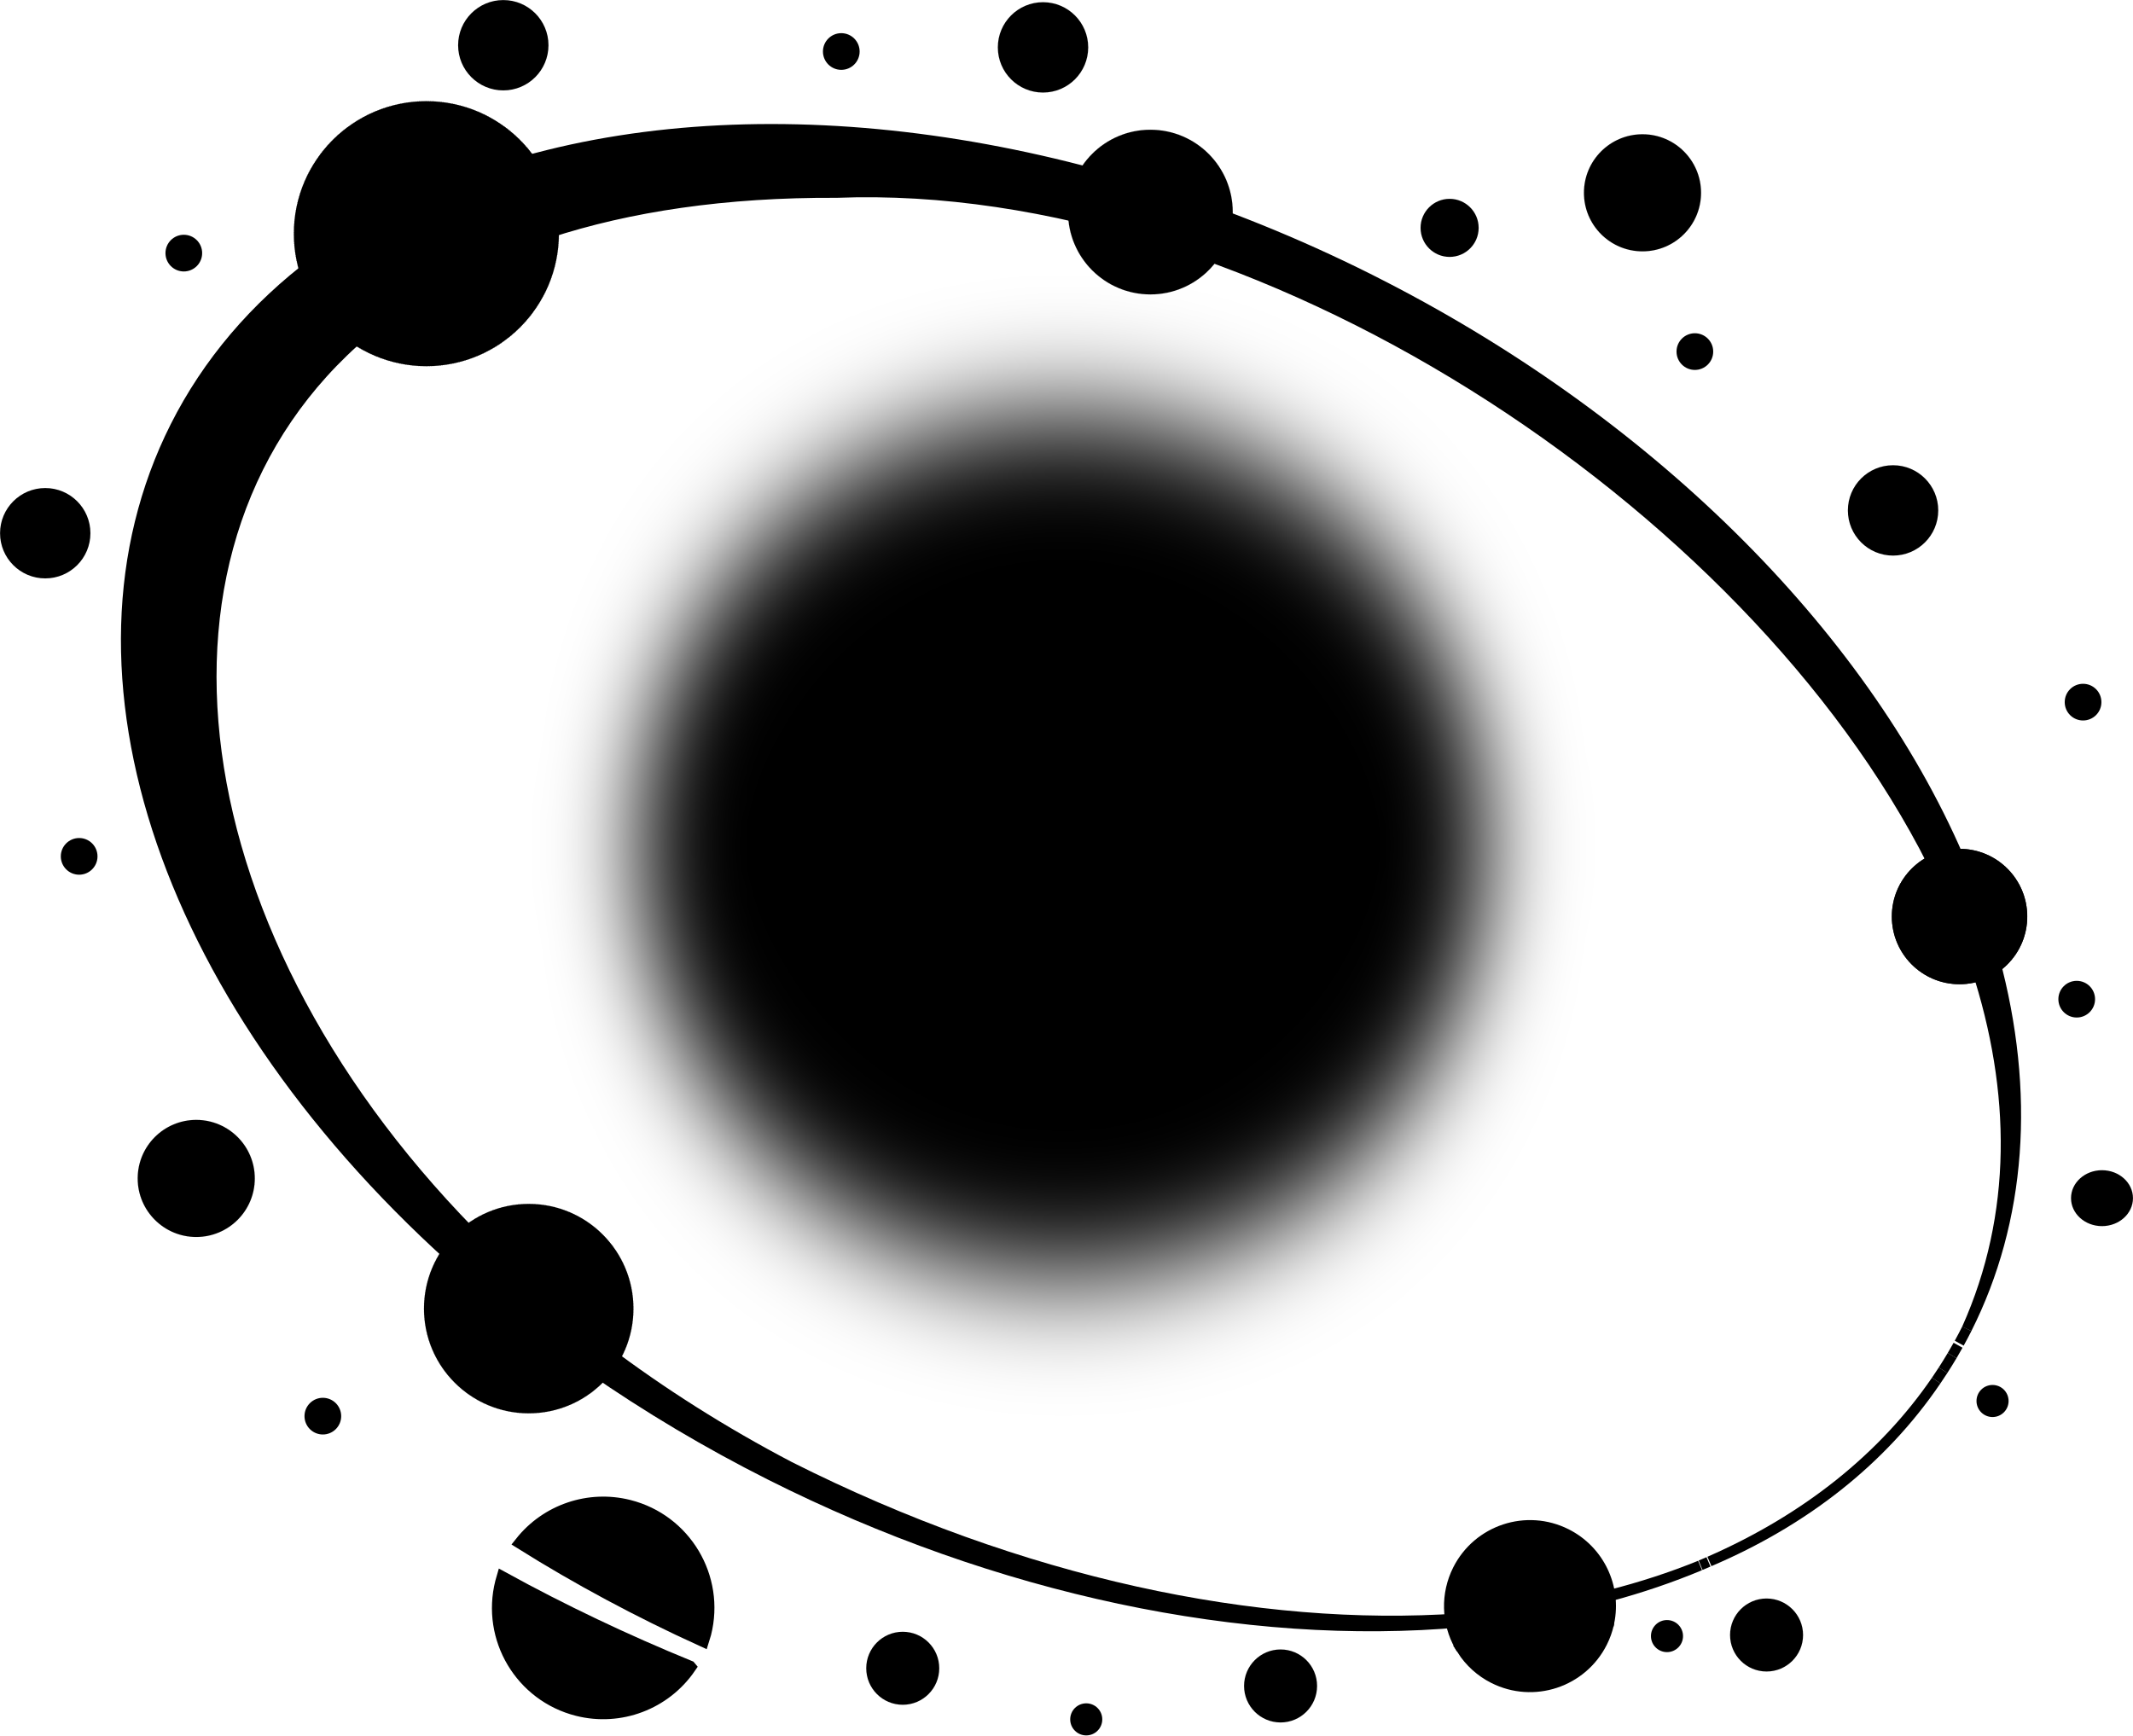
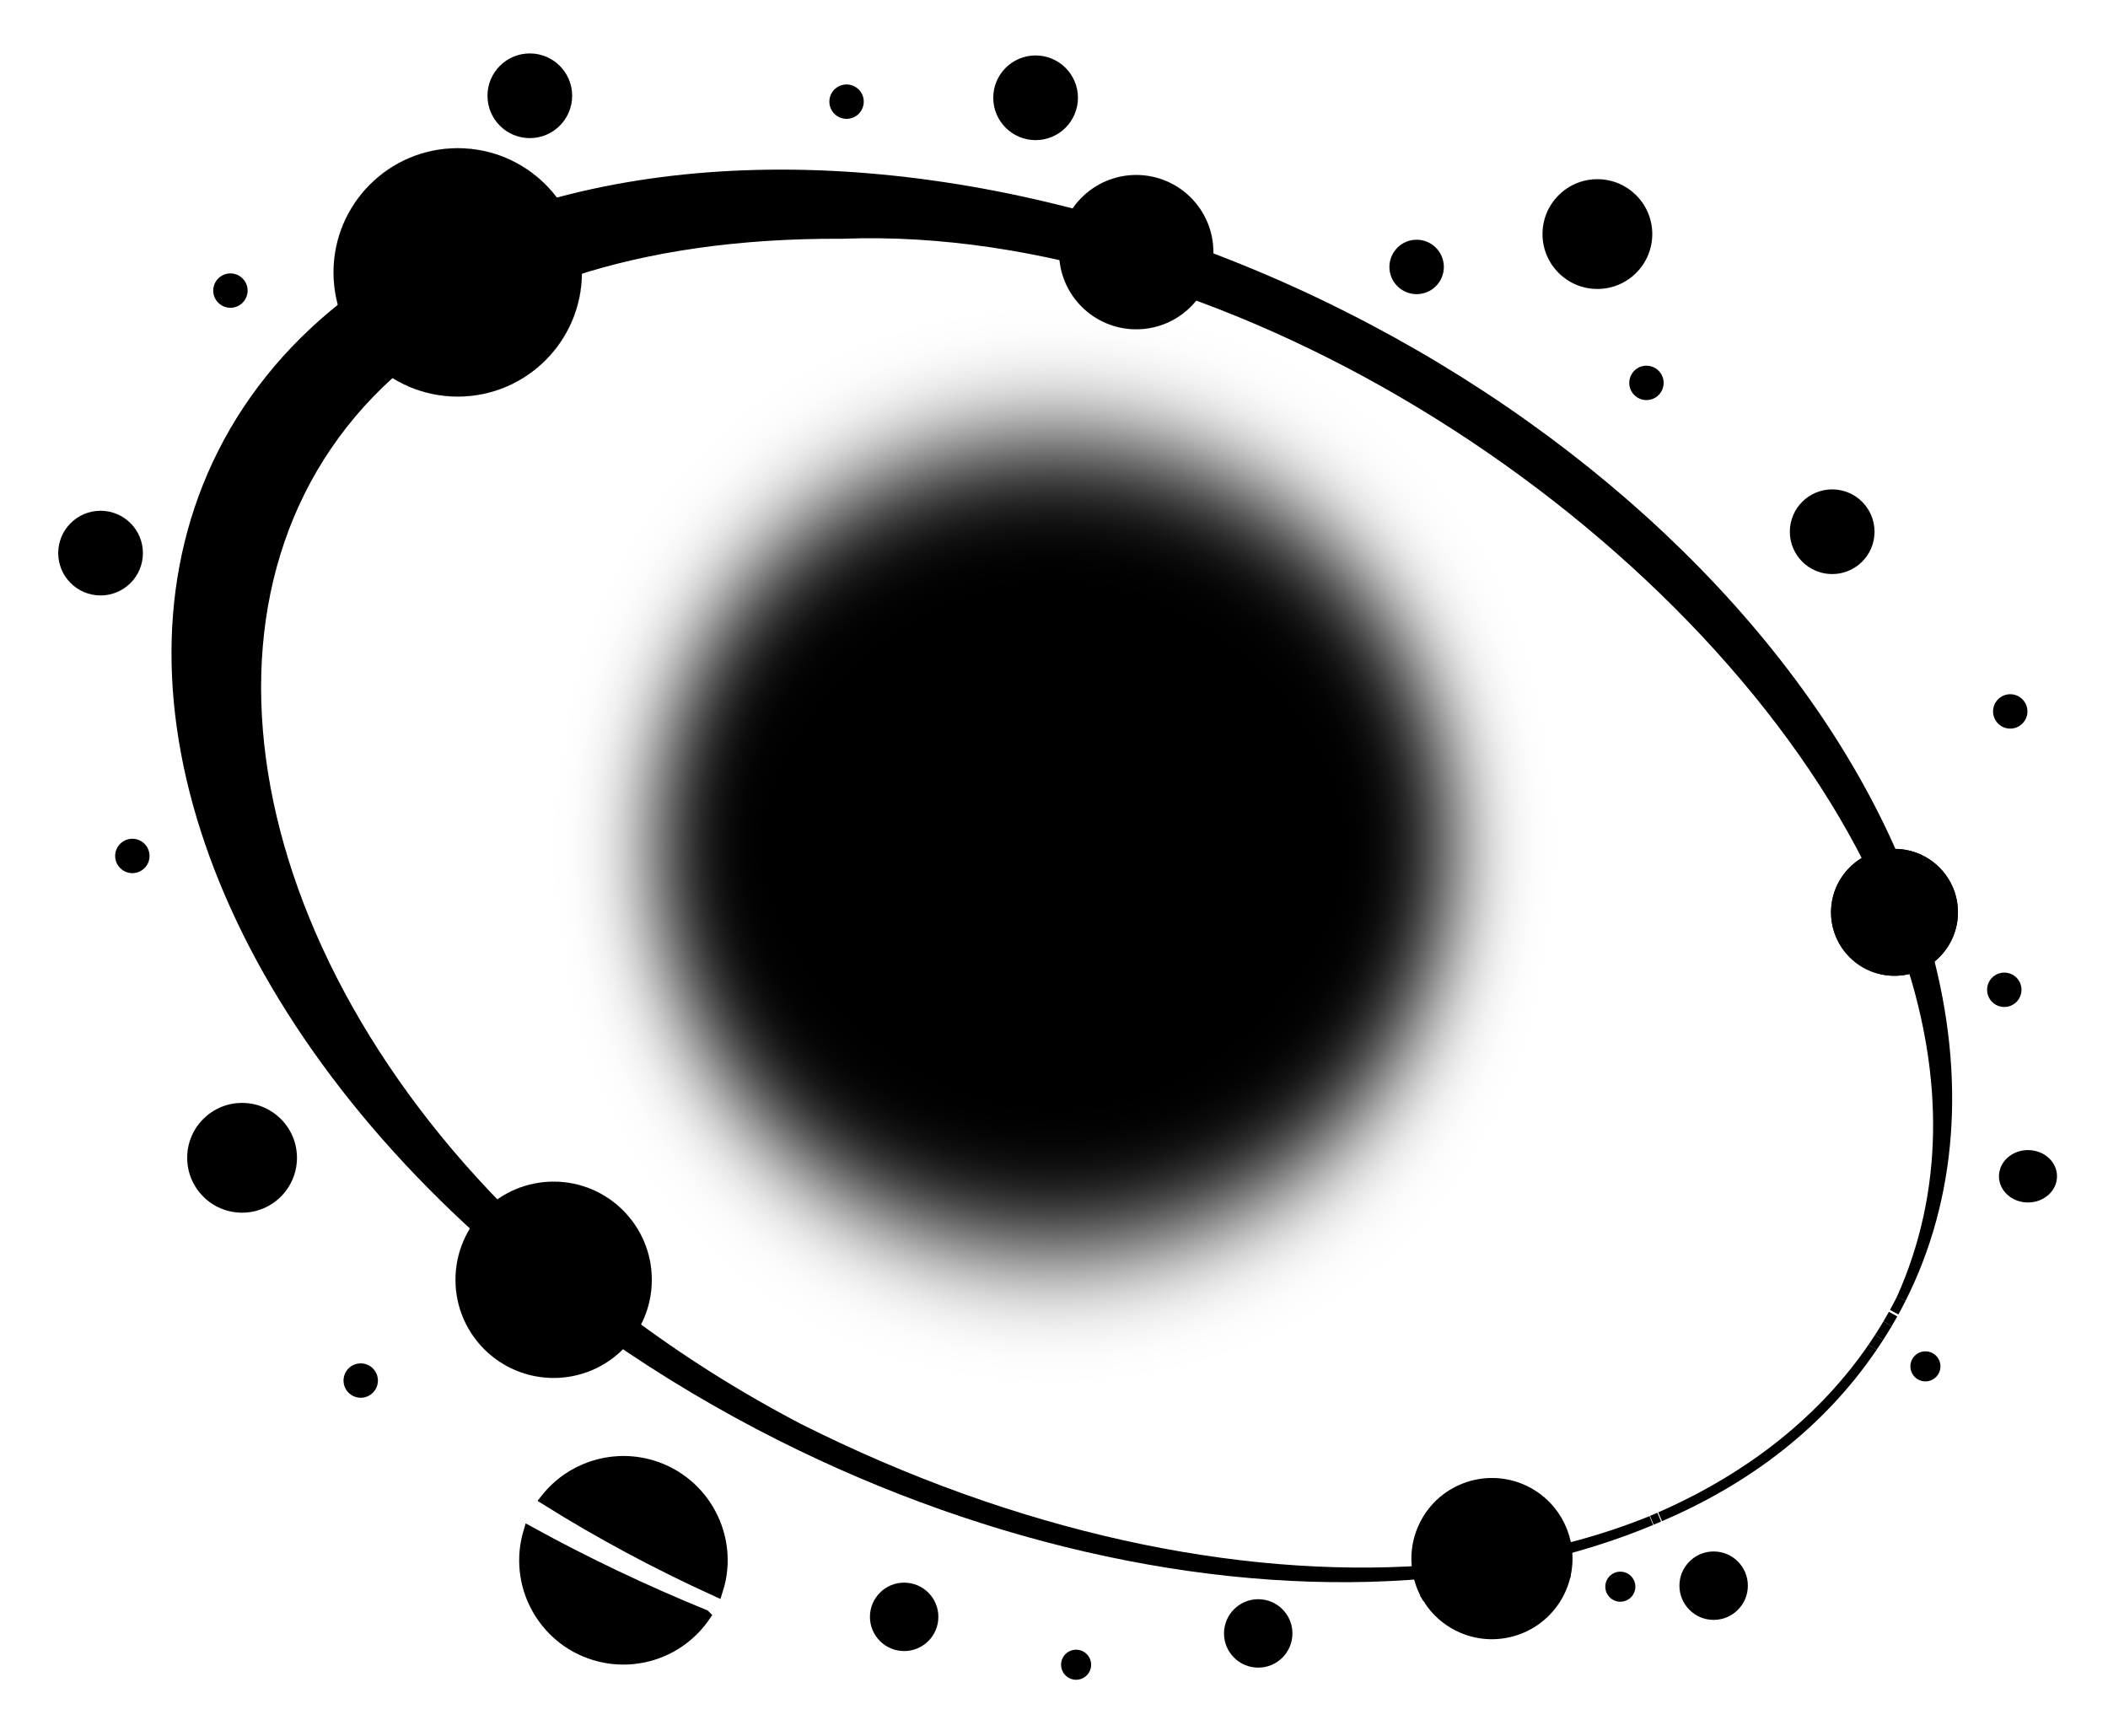
- <svg xmlns="http://www.w3.org/2000/svg" xmlns:ns1="http://www.openswatchbook.org/uri/2009/osb" width="118.288mm" height="96.253mm" viewBox="0 0 118.288 96.253" version="1.1" id="svg8">
+ <svg xmlns="http://www.w3.org/2000/svg" xmlns:ns1="http://www.openswatchbook.org/uri/2009/osb" width="57.942mm" height="47.708mm" viewBox="0 0 57.942 47.708" version="1.1" id="svg8">
  <defs id="defs2">
    <linearGradient id="linearGradient3654" ns1:paint="solid">
      <stop style="stop-color:#cccccc;stop-opacity:1;" offset="0" id="stop3652" />
    </linearGradient>
    <filter style="color-interpolation-filters:sRGB" id="filter6632" x="-0.15" width="1.3" y="-0.15" height="1.3">
      <feGaussianBlur stdDeviation="2.454" id="feGaussianBlur6634" />
    </filter>
  </defs>
  <g id="layer1" style="display:inline" transform="translate(-45.96622,-98.8182)">
-     <path style="mix-blend-mode:normal;fill:#000000;stroke:#000000;stroke-width:0.565;stroke-miterlimit:4;stroke-dasharray:none;stroke-opacity:1" d="m 140.71,185.447 c -0.145,0.061 -0.287,0.126 -0.433,0.185 a 55.622,37.096 26.734 0 0 0.433,-0.185 z" id="path1597" />
-     <path style="mix-blend-mode:normal;fill:#000000;stroke:#000000;stroke-width:0.565;stroke-miterlimit:4;stroke-dasharray:none;stroke-opacity:1" d="m 153.342,175.387 a 55.622,37.096 26.734 0 1 -12.576,10.036 c 5.237,-2.233 9.559,-5.59 12.576,-10.036 z" id="path1595" />
-     <path style="mix-blend-mode:normal;fill:#000000;stroke:#000000;stroke-width:0.565;stroke-miterlimit:4;stroke-dasharray:none;stroke-opacity:1" d="m 153.721,174.817 a 55.622,37.096 26.734 0 1 -0.379,0.57 c 0.128,-0.189 0.256,-0.378 0.379,-0.57 z" id="path1593" />
-     <path style="mix-blend-mode:normal;fill:#000000;stroke:#000000;stroke-width:0.565;stroke-miterlimit:4;stroke-dasharray:none;stroke-opacity:1" d="m 154.223,174.006 c -0.162,0.275 -0.331,0.543 -0.502,0.811 a 55.622,37.096 26.734 0 0 0.502,-0.811 z" id="path1591" />
-     <path style="mix-blend-mode:normal;fill:#000000;stroke:#000000;stroke-width:0.565;stroke-miterlimit:4;stroke-dasharray:none;stroke-opacity:1" d="m 154.553,173.432 c -0.107,0.193 -0.218,0.384 -0.33,0.574 a 55.622,37.096 26.734 0 0 0.33,-0.574 z" id="path1589" />
-     <path style="mix-blend-mode:normal;fill:#000000;stroke:#000000;stroke-width:0.565;stroke-miterlimit:4;stroke-dasharray:none;stroke-opacity:1" d="m 63.451,113.329 a 55.622,37.096 26.734 0 1 11.603,-5.568 6.559,6.564 26.734 0 0 -2.293,-1.919 6.559,6.564 26.734 0 0 -8.811,2.912 6.559,6.564 26.734 0 0 -0.499,4.574 z" id="path1587" />
-     <path style="mix-blend-mode:normal;fill:#000000;stroke:#000000;stroke-width:0.565;stroke-miterlimit:4;stroke-dasharray:none;stroke-opacity:1" d="m 78.727,174.713 a 55.622,37.096 26.734 0 1 -6.979,-5.456 4.484,4.488 26.734 0 0 -0.083,0.158 4.484,4.488 26.734 0 0 1.986,6.026 4.484,4.488 26.734 0 0 5.076,-0.727 z" id="path1585" />
-     <path style="mix-blend-mode:normal;fill:#000000;stroke:#000000;stroke-width:0.565;stroke-miterlimit:4;stroke-dasharray:none;stroke-opacity:1" d="m 135.189,188.89 a 55.622,37.096 26.734 0 1 -8.153,1.431 4.484,4.488 26.734 0 0 1.76,1.589 4.484,4.488 26.734 0 0 6.024,-1.991 4.484,4.488 26.734 0 0 0.369,-1.028 z" id="path1583" />
-     <path style="mix-blend-mode:normal;fill:#000000;stroke:#000000;stroke-width:0.565;stroke-miterlimit:4;stroke-dasharray:none;stroke-opacity:1" d="m 135.231,187.285 a 4.484,4.488 26.734 0 1 -0.016,0.075 55.622,37.096 26.734 0 0 5.029,-1.712 c -1.592,0.649 -3.268,1.193 -5.012,1.638 z" id="path1581" />
-     <path style="mix-blend-mode:normal;fill:#000000;stroke:#000000;stroke-width:0.565;stroke-miterlimit:4;stroke-dasharray:none;stroke-opacity:1" d="m 126.912,190.116 c 2.899,-0.202 5.675,-0.634 8.292,-1.301 a 4.484,4.488 26.734 0 0 -2.372,-4.923 4.484,4.488 26.734 0 0 -6.024,1.991 4.484,4.488 26.734 0 0 0.103,4.233 z" id="path1579" />
-     <path style="mix-blend-mode:normal;fill:#000000;stroke:#000000;stroke-width:0.565;stroke-miterlimit:4;stroke-dasharray:none;stroke-opacity:1" d="m 79.533,173.708 a 4.484,4.488 26.734 0 1 -0.807,1.005 55.622,37.096 26.734 0 0 9.947,5.915 55.622,37.096 26.734 0 0 38.387,8.161 4.484,4.488 26.734 0 1 -0.123,-0.204 c -11.253,0.782 -24.353,-1.959 -37.193,-8.426 -3.712,-1.945 -7.117,-4.116 -10.213,-6.451 z" id="path1577" />
-     <path style="mix-blend-mode:normal;fill:#000000;stroke:#000000;stroke-width:0.565;stroke-miterlimit:4;stroke-dasharray:none;stroke-opacity:1" d="m 72.848,167.946 c 2.033,2.005 4.264,3.934 6.686,5.762 a 4.484,4.488 26.734 0 0 0.141,-0.259 4.484,4.488 26.734 0 0 -1.986,-6.026 4.484,4.488 26.734 0 0 -4.841,0.523 z" id="path1575" />
-     <path style="mix-blend-mode:normal;fill:#000000;stroke:#000000;stroke-width:0.565;stroke-miterlimit:4;stroke-dasharray:none;stroke-opacity:1" d="m 66.25,117.221 a 6.559,6.564 26.734 0 1 -2.799,-3.892 55.622,37.096 26.734 0 0 -7.766,9.148 55.622,37.096 26.734 0 0 16.063,46.781 4.484,4.488 26.734 0 1 1.1,-1.311 C 55.707,151.044 52.542,128.782 66.25,117.221 Z" id="path1573" />
-     <path style="mix-blend-mode:normal;fill:#000000;stroke:#000000;stroke-width:0.565;stroke-miterlimit:4;stroke-dasharray:none;stroke-opacity:1" d="m 76.368,111.749 c -4.045,1.324 -7.411,3.189 -10.118,5.472 a 6.559,6.564 26.734 0 0 0.605,0.346 6.559,6.564 26.734 0 0 8.811,-2.912 6.559,6.564 26.734 0 0 0.702,-2.907 z" id="path1571" />
-     <path style="mix-blend-mode:normal;fill:#000000;stroke:#000000;stroke-width:0.565;stroke-miterlimit:4;stroke-dasharray:none;stroke-opacity:1" d="m 155.573,152.529 c -0.638,-1.958 -1.457,-3.91 -2.431,-5.842 a 3.168,3.17 26.734 0 0 -1.451,1.429 3.168,3.17 26.734 0 0 1.403,4.256 3.168,3.17 26.734 0 0 2.48,0.157 z" id="path1569" />
-     <path style="mix-blend-mode:normal;fill:#000000;stroke:#000000;stroke-width:0.565;stroke-miterlimit:4;stroke-dasharray:none;stroke-opacity:1" d="m 155.038,172.519 c -0.136,0.269 -0.277,0.535 -0.421,0.798 a 55.622,37.096 26.734 0 0 0.421,-0.798 z" id="path1567" />
-     <path style="mix-blend-mode:normal;fill:#000000;stroke:#000000;stroke-width:0.565;stroke-miterlimit:4;stroke-dasharray:none;stroke-opacity:1" d="m 156.559,151.964 a 3.168,3.17 26.734 0 1 -0.986,0.564 c 2.215,6.795 2.3,13.662 -0.535,19.99 a 55.622,37.096 26.734 0 0 1.521,-20.555 z" id="path1565" />
-     <path style="mix-blend-mode:normal;fill:#000000;stroke:#000000;stroke-width:0.565;stroke-miterlimit:4;stroke-dasharray:none;stroke-opacity:1" d="m 154.59,146.371 a 55.622,37.096 26.734 0 1 1.969,5.593 3.168,3.17 26.734 0 0 0.79,-0.999 3.168,3.17 26.734 0 0 -1.403,-4.256 3.168,3.17 26.734 0 0 -1.355,-0.337 z" id="path1563" />
-     <path style="mix-blend-mode:normal;fill:#000000;stroke:#000000;stroke-width:0.565;stroke-miterlimit:4;stroke-dasharray:none;stroke-opacity:1" d="m 121.831,114.258 a 55.622,37.096 26.734 0 0 -46.777,-6.497 6.559,6.564 26.734 0 1 1.314,3.988 c 4.487,-1.469 9.808,-2.274 15.998,-2.242 23.24,-0.891 50.616,17.027 60.775,37.18 a 3.168,3.17 26.734 0 1 1.449,-0.315 55.622,37.096 26.734 0 0 -32.542,-32.004 55.622,37.096 26.734 0 0 -0.218,-0.11 z" id="path10" />
-     <ellipse style="fill:#000000;fill-opacity:1;fill-rule:nonzero;stroke:#000000;stroke-width:0.6;stroke-miterlimit:4;stroke-dasharray:none;stroke-opacity:1;filter:url(#filter6632)" id="ellipse875-5" cx="123.363" cy="133.486" rx="19.649" ry="19.664" transform="matrix(1.171427,0.1559464,-0.1542323,1.184446,-19.00274,-31.63568)" />
-     <circle style="fill:#000000;fill-opacity:1;stroke:#000000;stroke-width:0.011;stroke-miterlimit:4;stroke-dasharray:0.011, 0.033;stroke-dashoffset:0;stroke-opacity:1" id="path1642" cx="154.635" cy="149.653" r="3.753" />
-     <circle style="fill:#000000;fill-opacity:1;stroke:#000000;stroke-width:0.011;stroke-miterlimit:4;stroke-dasharray:0.011, 0.033;stroke-dashoffset:0;stroke-opacity:1" id="circle1644" cx="154.635" cy="149.653" r="3.753" />
-     <circle style="display:inline;fill:#000000;fill-opacity:1;stroke:#000000;stroke-width:0.022;stroke-miterlimit:4;stroke-dasharray:0.022, 0.066;stroke-dashoffset:0;stroke-opacity:1" id="circle1644-9" cx="69.611" cy="111.779" r="7.349" />
-     <circle style="display:inline;fill:#000000;fill-opacity:1;stroke:#000000;stroke-width:0.017;stroke-miterlimit:4;stroke-dasharray:0.017, 0.052;stroke-dashoffset:0;stroke-opacity:1" id="circle1644-9-1" cx="75.287" cy="171.4" r="5.808" />
-     <path style="display:inline;mix-blend-mode:normal;fill:#000000;stroke:#000000;stroke-width:0.731;stroke-miterlimit:4;stroke-dasharray:none;stroke-opacity:1" d="m 84.2,191.284 a 71.968,47.997 14.183 0 1 -10.348,-4.928 5.802,5.807 14.183 0 0 -0.061,0.223 5.802,5.807 14.183 0 0 4.203,7.052 5.802,5.807 14.183 0 0 6.207,-2.346 z" id="path5354-2" />
-     <path style="display:inline;mix-blend-mode:normal;fill:#000000;stroke:#000000;stroke-width:0.731;stroke-miterlimit:4;stroke-dasharray:none;stroke-opacity:1" d="m 74.872,184.391 c 3.132,1.961 6.491,3.77 10.064,5.397 a 5.802,5.807 14.183 0 0 0.106,-0.366 5.802,5.807 14.183 0 0 -4.203,-7.052 5.802,5.807 14.183 0 0 -5.967,2.021 z" id="path5356-7" />
-     <circle style="display:inline;fill:#000000;fill-opacity:1;stroke:#000000;stroke-width:0.01;stroke-miterlimit:4;stroke-dasharray:0.01, 0.029;stroke-dashoffset:0;stroke-opacity:1" id="circle1644-9-1-0-0" cx="56.849" cy="164.18" r="3.247" />
-     <ellipse style="display:inline;fill:#000000;fill-opacity:1;stroke:#000000;stroke-width:0.007;stroke-miterlimit:4;stroke-dasharray:0.007, 0.022;stroke-dashoffset:0;stroke-opacity:1" id="circle1644-9-1-0-8" cx="48.475" cy="128.393" rx="2.505" ry="2.505" />
-     <circle style="display:inline;fill:#000000;fill-opacity:1;stroke:#000000;stroke-width:0.01;stroke-miterlimit:4;stroke-dasharray:0.01, 0.029;stroke-dashoffset:0;stroke-opacity:1" id="circle5448" cx="137.053" cy="109.512" r="3.247" />
-     <circle style="display:inline;fill:#000000;fill-opacity:1;stroke:#000000;stroke-width:0.003;stroke-miterlimit:4;stroke-dasharray:0.003, 0.009;stroke-dashoffset:0;stroke-opacity:1" id="circle5448-9" cx="161.133" cy="154.237" r="1.017" />
-     <circle style="display:inline;fill:#000000;fill-opacity:1;stroke:#000000;stroke-width:0.003;stroke-miterlimit:4;stroke-dasharray:0.003, 0.009;stroke-dashoffset:0;stroke-opacity:1" id="circle5448-9-2" cx="92.621" cy="101.675" r="1.017" />
-     <circle style="display:inline;fill:#000000;fill-opacity:1;stroke:#000000;stroke-width:0.005;stroke-miterlimit:4;stroke-dasharray:0.005, 0.014;stroke-dashoffset:0;stroke-opacity:1" id="circle5448-9-0" cx="126.356" cy="111.457" r="1.61" />
-     <circle style="display:inline;fill:#000000;fill-opacity:1;stroke:#000000;stroke-width:0.003;stroke-miterlimit:4;stroke-dasharray:0.003, 0.009;stroke-dashoffset:0;stroke-opacity:1" id="circle5448-9-23" cx="63.87" cy="177.364" r="1.017" />
-     <circle style="display:inline;fill:#000000;fill-opacity:1;stroke:#000000;stroke-width:0.003;stroke-miterlimit:4;stroke-dasharray:0.003, 0.009;stroke-dashoffset:0;stroke-opacity:1" id="circle5448-9-7" cx="50.356" cy="146.316" r="1.017" />
-     <circle style="display:inline;fill:#000000;fill-opacity:1;stroke:#000000;stroke-width:0.003;stroke-miterlimit:4;stroke-dasharray:0.003, 0.009;stroke-dashoffset:0;stroke-opacity:1" id="circle5448-9-5" cx="56.16" cy="112.857" r="1.017" />
-     <circle style="display:inline;fill:#000000;fill-opacity:1;stroke:#000000;stroke-width:0.003;stroke-miterlimit:4;stroke-dasharray:0.003, 0.009;stroke-dashoffset:0;stroke-opacity:1" id="circle5448-9-9" cx="139.957" cy="118.319" r="1.017" />
-     <circle style="display:inline;fill:#000000;fill-opacity:1;stroke:#000000;stroke-width:0.014;stroke-miterlimit:4;stroke-dasharray:0.014, 0.041;stroke-dashoffset:0;stroke-opacity:1" id="circle1644-9-1-0-62-2-2" cx="109.763" cy="110.581" r="4.566" />
-     <ellipse style="display:inline;fill:#000000;fill-opacity:1;stroke:#000000;stroke-width:0.005;stroke-miterlimit:4;stroke-dasharray:0.005, 0.014;stroke-dashoffset:0;stroke-opacity:1" id="circle1644-9-1-0-62-6" cx="162.535" cy="165.274" rx="1.717" ry="1.55" />
-     <circle style="display:inline;fill:#000000;fill-opacity:1;stroke:#000000;stroke-width:0.003;stroke-miterlimit:4;stroke-dasharray:0.003, 0.009;stroke-dashoffset:0;stroke-opacity:1" id="circle5448-9-2-3" cx="161.485" cy="137.762" r="1.017" />
-     <ellipse style="display:inline;fill:#000000;fill-opacity:1;stroke:#000000;stroke-width:0.007;stroke-miterlimit:4;stroke-dasharray:0.007, 0.022;stroke-dashoffset:0;stroke-opacity:1" id="circle1644-9-1-0-8-2" cx="150.948" cy="127.128" rx="2.505" ry="2.505" />
-     <ellipse style="display:inline;fill:#000000;fill-opacity:1;stroke:#000000;stroke-width:0.007;stroke-miterlimit:4;stroke-dasharray:0.007, 0.022;stroke-dashoffset:0;stroke-opacity:1" id="circle1644-9-1-0-8-0" cx="103.808" cy="101.446" rx="2.505" ry="2.505" />
-     <ellipse style="display:inline;fill:#000000;fill-opacity:1;stroke:#000000;stroke-width:0.007;stroke-miterlimit:4;stroke-dasharray:0.007, 0.022;stroke-dashoffset:0;stroke-opacity:1" id="circle1644-9-1-0-8-1" cx="73.877" cy="101.327" rx="2.505" ry="2.505" />
-     <circle style="display:inline;fill:#000000;fill-opacity:1;stroke:#000000;stroke-width:0.006;stroke-miterlimit:4;stroke-dasharray:0.006, 0.018;stroke-dashoffset:0;stroke-opacity:1" id="circle1644-9-1-0-62-0-5" cx="96.029" cy="191.348" r="2.024" />
-     <circle style="display:inline;fill:#000000;fill-opacity:1;stroke:#000000;stroke-width:0.006;stroke-miterlimit:4;stroke-dasharray:0.006, 0.018;stroke-dashoffset:0;stroke-opacity:1" id="circle1644-9-1-0-62-0-54" cx="116.982" cy="192.329" r="2.024" />
-     <circle style="display:inline;fill:#000000;fill-opacity:1;stroke:#000000;stroke-width:0.003;stroke-miterlimit:4;stroke-dasharray:0.003, 0.008;stroke-dashoffset:0;stroke-opacity:1" id="circle5448-9-0-7-6-7" cx="156.465" cy="176.524" r="0.889" />
-     <circle style="display:inline;fill:#000000;fill-opacity:1;stroke:#000000;stroke-width:0.003;stroke-miterlimit:4;stroke-dasharray:0.003, 0.008;stroke-dashoffset:0;stroke-opacity:1" id="circle5448-9-0-7-6-6" cx="138.411" cy="189.563" r="0.889" />
-     <circle style="display:inline;fill:#000000;fill-opacity:1;stroke:#000000;stroke-width:0.003;stroke-miterlimit:4;stroke-dasharray:0.003, 0.008;stroke-dashoffset:0;stroke-opacity:1" id="circle5448-9-0-7-6" cx="106.205" cy="194.182" r="0.889" />
-     <circle style="display:inline;fill:#000000;fill-opacity:1;stroke:#000000;stroke-width:0.006;stroke-miterlimit:4;stroke-dasharray:0.006, 0.018;stroke-dashoffset:0;stroke-opacity:1" id="circle1644-9-1-0-62-0" cx="143.933" cy="189.503" r="2.024" />
+     <g id="g985" transform="matrix(0.4644793,0,0,0.4644793,26.21483,54.38664)">
+       <path style="mix-blend-mode:normal;fill:#000000;stroke:#000000;stroke-width:0.565;stroke-miterlimit:4;stroke-dasharray:none;stroke-opacity:1" d="m 140.71,185.447 c -0.145,0.061 -0.287,0.126 -0.433,0.185 a 55.622,37.096 26.734 0 0 0.433,-0.185 z" id="path1597" />
+       <path style="mix-blend-mode:normal;fill:#000000;stroke:#000000;stroke-width:0.565;stroke-miterlimit:4;stroke-dasharray:none;stroke-opacity:1" d="m 153.342,175.387 a 55.622,37.096 26.734 0 1 -12.576,10.036 c 5.237,-2.233 9.559,-5.59 12.576,-10.036 z" id="path1595" />
+       <path style="mix-blend-mode:normal;fill:#000000;stroke:#000000;stroke-width:0.565;stroke-miterlimit:4;stroke-dasharray:none;stroke-opacity:1" d="m 153.721,174.817 a 55.622,37.096 26.734 0 1 -0.379,0.57 c 0.128,-0.189 0.256,-0.378 0.379,-0.57 z" id="path1593" />
+       <path style="mix-blend-mode:normal;fill:#000000;stroke:#000000;stroke-width:0.565;stroke-miterlimit:4;stroke-dasharray:none;stroke-opacity:1" d="m 154.223,174.006 c -0.162,0.275 -0.331,0.543 -0.502,0.811 a 55.622,37.096 26.734 0 0 0.502,-0.811 z" id="path1591" />
+       <path style="mix-blend-mode:normal;fill:#000000;stroke:#000000;stroke-width:0.565;stroke-miterlimit:4;stroke-dasharray:none;stroke-opacity:1" d="m 154.553,173.432 c -0.107,0.193 -0.218,0.384 -0.33,0.574 a 55.622,37.096 26.734 0 0 0.33,-0.574 z" id="path1589" />
+       <path style="mix-blend-mode:normal;fill:#000000;stroke:#000000;stroke-width:0.565;stroke-miterlimit:4;stroke-dasharray:none;stroke-opacity:1" d="m 63.451,113.329 a 55.622,37.096 26.734 0 1 11.603,-5.568 6.559,6.564 26.734 0 0 -2.293,-1.919 6.559,6.564 26.734 0 0 -8.811,2.912 6.559,6.564 26.734 0 0 -0.499,4.574 z" id="path1587" />
+       <path style="mix-blend-mode:normal;fill:#000000;stroke:#000000;stroke-width:0.565;stroke-miterlimit:4;stroke-dasharray:none;stroke-opacity:1" d="m 78.727,174.713 a 55.622,37.096 26.734 0 1 -6.979,-5.456 4.484,4.488 26.734 0 0 -0.083,0.158 4.484,4.488 26.734 0 0 1.986,6.026 4.484,4.488 26.734 0 0 5.076,-0.727 z" id="path1585" />
+       <path style="mix-blend-mode:normal;fill:#000000;stroke:#000000;stroke-width:0.565;stroke-miterlimit:4;stroke-dasharray:none;stroke-opacity:1" d="m 135.189,188.89 a 55.622,37.096 26.734 0 1 -8.153,1.431 4.484,4.488 26.734 0 0 1.76,1.589 4.484,4.488 26.734 0 0 6.024,-1.991 4.484,4.488 26.734 0 0 0.369,-1.028 z" id="path1583" />
+       <path style="mix-blend-mode:normal;fill:#000000;stroke:#000000;stroke-width:0.565;stroke-miterlimit:4;stroke-dasharray:none;stroke-opacity:1" d="m 135.231,187.285 a 4.484,4.488 26.734 0 1 -0.016,0.075 55.622,37.096 26.734 0 0 5.029,-1.712 c -1.592,0.649 -3.268,1.193 -5.012,1.638 z" id="path1581" />
+       <path style="mix-blend-mode:normal;fill:#000000;stroke:#000000;stroke-width:0.565;stroke-miterlimit:4;stroke-dasharray:none;stroke-opacity:1" d="m 126.912,190.116 c 2.899,-0.202 5.675,-0.634 8.292,-1.301 a 4.484,4.488 26.734 0 0 -2.372,-4.923 4.484,4.488 26.734 0 0 -6.024,1.991 4.484,4.488 26.734 0 0 0.103,4.233 z" id="path1579" />
+       <path style="mix-blend-mode:normal;fill:#000000;stroke:#000000;stroke-width:0.565;stroke-miterlimit:4;stroke-dasharray:none;stroke-opacity:1" d="m 79.533,173.708 a 4.484,4.488 26.734 0 1 -0.807,1.005 55.622,37.096 26.734 0 0 9.947,5.915 55.622,37.096 26.734 0 0 38.387,8.161 4.484,4.488 26.734 0 1 -0.123,-0.204 c -11.253,0.782 -24.353,-1.959 -37.193,-8.426 -3.712,-1.945 -7.117,-4.116 -10.213,-6.451 z" id="path1577" />
+       <path style="mix-blend-mode:normal;fill:#000000;stroke:#000000;stroke-width:0.565;stroke-miterlimit:4;stroke-dasharray:none;stroke-opacity:1" d="m 72.848,167.946 c 2.033,2.005 4.264,3.934 6.686,5.762 a 4.484,4.488 26.734 0 0 0.141,-0.259 4.484,4.488 26.734 0 0 -1.986,-6.026 4.484,4.488 26.734 0 0 -4.841,0.523 z" id="path1575" />
+       <path style="mix-blend-mode:normal;fill:#000000;stroke:#000000;stroke-width:0.565;stroke-miterlimit:4;stroke-dasharray:none;stroke-opacity:1" d="m 66.25,117.221 a 6.559,6.564 26.734 0 1 -2.799,-3.892 55.622,37.096 26.734 0 0 -7.766,9.148 55.622,37.096 26.734 0 0 16.063,46.781 4.484,4.488 26.734 0 1 1.1,-1.311 C 55.707,151.044 52.542,128.782 66.25,117.221 Z" id="path1573" />
+       <path style="mix-blend-mode:normal;fill:#000000;stroke:#000000;stroke-width:0.565;stroke-miterlimit:4;stroke-dasharray:none;stroke-opacity:1" d="m 76.368,111.749 c -4.045,1.324 -7.411,3.189 -10.118,5.472 a 6.559,6.564 26.734 0 0 0.605,0.346 6.559,6.564 26.734 0 0 8.811,-2.912 6.559,6.564 26.734 0 0 0.702,-2.907 z" id="path1571" />
+       <path style="mix-blend-mode:normal;fill:#000000;stroke:#000000;stroke-width:0.565;stroke-miterlimit:4;stroke-dasharray:none;stroke-opacity:1" d="m 155.573,152.529 c -0.638,-1.958 -1.457,-3.91 -2.431,-5.842 a 3.168,3.17 26.734 0 0 -1.451,1.429 3.168,3.17 26.734 0 0 1.403,4.256 3.168,3.17 26.734 0 0 2.48,0.157 z" id="path1569" />
+       <path style="mix-blend-mode:normal;fill:#000000;stroke:#000000;stroke-width:0.565;stroke-miterlimit:4;stroke-dasharray:none;stroke-opacity:1" d="m 155.038,172.519 c -0.136,0.269 -0.277,0.535 -0.421,0.798 a 55.622,37.096 26.734 0 0 0.421,-0.798 z" id="path1567" />
+       <path style="mix-blend-mode:normal;fill:#000000;stroke:#000000;stroke-width:0.565;stroke-miterlimit:4;stroke-dasharray:none;stroke-opacity:1" d="m 156.559,151.964 a 3.168,3.17 26.734 0 1 -0.986,0.564 c 2.215,6.795 2.3,13.662 -0.535,19.99 a 55.622,37.096 26.734 0 0 1.521,-20.555 z" id="path1565" />
+       <path style="mix-blend-mode:normal;fill:#000000;stroke:#000000;stroke-width:0.565;stroke-miterlimit:4;stroke-dasharray:none;stroke-opacity:1" d="m 154.59,146.371 a 55.622,37.096 26.734 0 1 1.969,5.593 3.168,3.17 26.734 0 0 0.79,-0.999 3.168,3.17 26.734 0 0 -1.403,-4.256 3.168,3.17 26.734 0 0 -1.355,-0.337 z" id="path1563" />
+       <path style="mix-blend-mode:normal;fill:#000000;stroke:#000000;stroke-width:0.565;stroke-miterlimit:4;stroke-dasharray:none;stroke-opacity:1" d="m 121.831,114.258 a 55.622,37.096 26.734 0 0 -46.777,-6.497 6.559,6.564 26.734 0 1 1.314,3.988 c 4.487,-1.469 9.808,-2.274 15.998,-2.242 23.24,-0.891 50.616,17.027 60.775,37.18 a 3.168,3.17 26.734 0 1 1.449,-0.315 55.622,37.096 26.734 0 0 -32.542,-32.004 55.622,37.096 26.734 0 0 -0.218,-0.11 z" id="path10" />
+       <ellipse style="fill:#000000;fill-opacity:1;fill-rule:nonzero;stroke:#000000;stroke-width:0.6;stroke-miterlimit:4;stroke-dasharray:none;stroke-opacity:1;filter:url(#filter6632)" id="ellipse875-5" cx="123.363" cy="133.486" rx="19.649" ry="19.664" transform="matrix(1.171427,0.1559464,-0.1542323,1.184446,-19.00274,-31.63568)" />
+       <circle style="fill:#000000;fill-opacity:1;stroke:#000000;stroke-width:0.011;stroke-miterlimit:4;stroke-dasharray:0.011, 0.033;stroke-dashoffset:0;stroke-opacity:1" id="path1642" cx="154.635" cy="149.653" r="3.753" />
+       <circle style="fill:#000000;fill-opacity:1;stroke:#000000;stroke-width:0.011;stroke-miterlimit:4;stroke-dasharray:0.011, 0.033;stroke-dashoffset:0;stroke-opacity:1" id="circle1644" cx="154.635" cy="149.653" r="3.753" />
+       <circle style="display:inline;fill:#000000;fill-opacity:1;stroke:#000000;stroke-width:0.022;stroke-miterlimit:4;stroke-dasharray:0.022, 0.066;stroke-dashoffset:0;stroke-opacity:1" id="circle1644-9" cx="69.611" cy="111.779" r="7.349" />
+       <circle style="display:inline;fill:#000000;fill-opacity:1;stroke:#000000;stroke-width:0.017;stroke-miterlimit:4;stroke-dasharray:0.017, 0.052;stroke-dashoffset:0;stroke-opacity:1" id="circle1644-9-1" cx="75.287" cy="171.4" r="5.808" />
+       <path style="display:inline;mix-blend-mode:normal;fill:#000000;stroke:#000000;stroke-width:0.731;stroke-miterlimit:4;stroke-dasharray:none;stroke-opacity:1" d="m 84.2,191.284 a 71.968,47.997 14.183 0 1 -10.348,-4.928 5.802,5.807 14.183 0 0 -0.061,0.223 5.802,5.807 14.183 0 0 4.203,7.052 5.802,5.807 14.183 0 0 6.207,-2.346 z" id="path5354-2" />
+       <path style="display:inline;mix-blend-mode:normal;fill:#000000;stroke:#000000;stroke-width:0.731;stroke-miterlimit:4;stroke-dasharray:none;stroke-opacity:1" d="m 74.872,184.391 c 3.132,1.961 6.491,3.77 10.064,5.397 a 5.802,5.807 14.183 0 0 0.106,-0.366 5.802,5.807 14.183 0 0 -4.203,-7.052 5.802,5.807 14.183 0 0 -5.967,2.021 z" id="path5356-7" />
+       <circle style="display:inline;fill:#000000;fill-opacity:1;stroke:#000000;stroke-width:0.01;stroke-miterlimit:4;stroke-dasharray:0.01, 0.029;stroke-dashoffset:0;stroke-opacity:1" id="circle1644-9-1-0-0" cx="56.849" cy="164.18" r="3.247" />
+       <ellipse style="display:inline;fill:#000000;fill-opacity:1;stroke:#000000;stroke-width:0.007;stroke-miterlimit:4;stroke-dasharray:0.007, 0.022;stroke-dashoffset:0;stroke-opacity:1" id="circle1644-9-1-0-8" cx="48.475" cy="128.393" rx="2.505" ry="2.505" />
+       <circle style="display:inline;fill:#000000;fill-opacity:1;stroke:#000000;stroke-width:0.01;stroke-miterlimit:4;stroke-dasharray:0.01, 0.029;stroke-dashoffset:0;stroke-opacity:1" id="circle5448" cx="137.053" cy="109.512" r="3.247" />
+       <circle style="display:inline;fill:#000000;fill-opacity:1;stroke:#000000;stroke-width:0.003;stroke-miterlimit:4;stroke-dasharray:0.003, 0.009;stroke-dashoffset:0;stroke-opacity:1" id="circle5448-9" cx="161.133" cy="154.237" r="1.017" />
+       <circle style="display:inline;fill:#000000;fill-opacity:1;stroke:#000000;stroke-width:0.003;stroke-miterlimit:4;stroke-dasharray:0.003, 0.009;stroke-dashoffset:0;stroke-opacity:1" id="circle5448-9-2" cx="92.621" cy="101.675" r="1.017" />
+       <circle style="display:inline;fill:#000000;fill-opacity:1;stroke:#000000;stroke-width:0.005;stroke-miterlimit:4;stroke-dasharray:0.005, 0.014;stroke-dashoffset:0;stroke-opacity:1" id="circle5448-9-0" cx="126.356" cy="111.457" r="1.61" />
+       <circle style="display:inline;fill:#000000;fill-opacity:1;stroke:#000000;stroke-width:0.003;stroke-miterlimit:4;stroke-dasharray:0.003, 0.009;stroke-dashoffset:0;stroke-opacity:1" id="circle5448-9-23" cx="63.87" cy="177.364" r="1.017" />
+       <circle style="display:inline;fill:#000000;fill-opacity:1;stroke:#000000;stroke-width:0.003;stroke-miterlimit:4;stroke-dasharray:0.003, 0.009;stroke-dashoffset:0;stroke-opacity:1" id="circle5448-9-7" cx="50.356" cy="146.316" r="1.017" />
+       <circle style="display:inline;fill:#000000;fill-opacity:1;stroke:#000000;stroke-width:0.003;stroke-miterlimit:4;stroke-dasharray:0.003, 0.009;stroke-dashoffset:0;stroke-opacity:1" id="circle5448-9-5" cx="56.16" cy="112.857" r="1.017" />
+       <circle style="display:inline;fill:#000000;fill-opacity:1;stroke:#000000;stroke-width:0.003;stroke-miterlimit:4;stroke-dasharray:0.003, 0.009;stroke-dashoffset:0;stroke-opacity:1" id="circle5448-9-9" cx="139.957" cy="118.319" r="1.017" />
+       <circle style="display:inline;fill:#000000;fill-opacity:1;stroke:#000000;stroke-width:0.014;stroke-miterlimit:4;stroke-dasharray:0.014, 0.041;stroke-dashoffset:0;stroke-opacity:1" id="circle1644-9-1-0-62-2-2" cx="109.763" cy="110.581" r="4.566" />
+       <ellipse style="display:inline;fill:#000000;fill-opacity:1;stroke:#000000;stroke-width:0.005;stroke-miterlimit:4;stroke-dasharray:0.005, 0.014;stroke-dashoffset:0;stroke-opacity:1" id="circle1644-9-1-0-62-6" cx="162.535" cy="165.274" rx="1.717" ry="1.55" />
+       <circle style="display:inline;fill:#000000;fill-opacity:1;stroke:#000000;stroke-width:0.003;stroke-miterlimit:4;stroke-dasharray:0.003, 0.009;stroke-dashoffset:0;stroke-opacity:1" id="circle5448-9-2-3" cx="161.485" cy="137.762" r="1.017" />
+       <ellipse style="display:inline;fill:#000000;fill-opacity:1;stroke:#000000;stroke-width:0.007;stroke-miterlimit:4;stroke-dasharray:0.007, 0.022;stroke-dashoffset:0;stroke-opacity:1" id="circle1644-9-1-0-8-2" cx="150.948" cy="127.128" rx="2.505" ry="2.505" />
+       <ellipse style="display:inline;fill:#000000;fill-opacity:1;stroke:#000000;stroke-width:0.007;stroke-miterlimit:4;stroke-dasharray:0.007, 0.022;stroke-dashoffset:0;stroke-opacity:1" id="circle1644-9-1-0-8-0" cx="103.808" cy="101.446" rx="2.505" ry="2.505" />
+       <ellipse style="display:inline;fill:#000000;fill-opacity:1;stroke:#000000;stroke-width:0.007;stroke-miterlimit:4;stroke-dasharray:0.007, 0.022;stroke-dashoffset:0;stroke-opacity:1" id="circle1644-9-1-0-8-1" cx="73.877" cy="101.327" rx="2.505" ry="2.505" />
+       <circle style="display:inline;fill:#000000;fill-opacity:1;stroke:#000000;stroke-width:0.006;stroke-miterlimit:4;stroke-dasharray:0.006, 0.018;stroke-dashoffset:0;stroke-opacity:1" id="circle1644-9-1-0-62-0-5" cx="96.029" cy="191.348" r="2.024" />
+       <circle style="display:inline;fill:#000000;fill-opacity:1;stroke:#000000;stroke-width:0.006;stroke-miterlimit:4;stroke-dasharray:0.006, 0.018;stroke-dashoffset:0;stroke-opacity:1" id="circle1644-9-1-0-62-0-54" cx="116.982" cy="192.329" r="2.024" />
+       <circle style="display:inline;fill:#000000;fill-opacity:1;stroke:#000000;stroke-width:0.003;stroke-miterlimit:4;stroke-dasharray:0.003, 0.008;stroke-dashoffset:0;stroke-opacity:1" id="circle5448-9-0-7-6-7" cx="156.465" cy="176.524" r="0.889" />
+       <circle style="display:inline;fill:#000000;fill-opacity:1;stroke:#000000;stroke-width:0.003;stroke-miterlimit:4;stroke-dasharray:0.003, 0.008;stroke-dashoffset:0;stroke-opacity:1" id="circle5448-9-0-7-6-6" cx="138.411" cy="189.563" r="0.889" />
+       <circle style="display:inline;fill:#000000;fill-opacity:1;stroke:#000000;stroke-width:0.003;stroke-miterlimit:4;stroke-dasharray:0.003, 0.008;stroke-dashoffset:0;stroke-opacity:1" id="circle5448-9-0-7-6" cx="106.205" cy="194.182" r="0.889" />
+       <circle style="display:inline;fill:#000000;fill-opacity:1;stroke:#000000;stroke-width:0.006;stroke-miterlimit:4;stroke-dasharray:0.006, 0.018;stroke-dashoffset:0;stroke-opacity:1" id="circle1644-9-1-0-62-0" cx="143.933" cy="189.503" r="2.024" />
+     </g>
  </g>
</svg>
